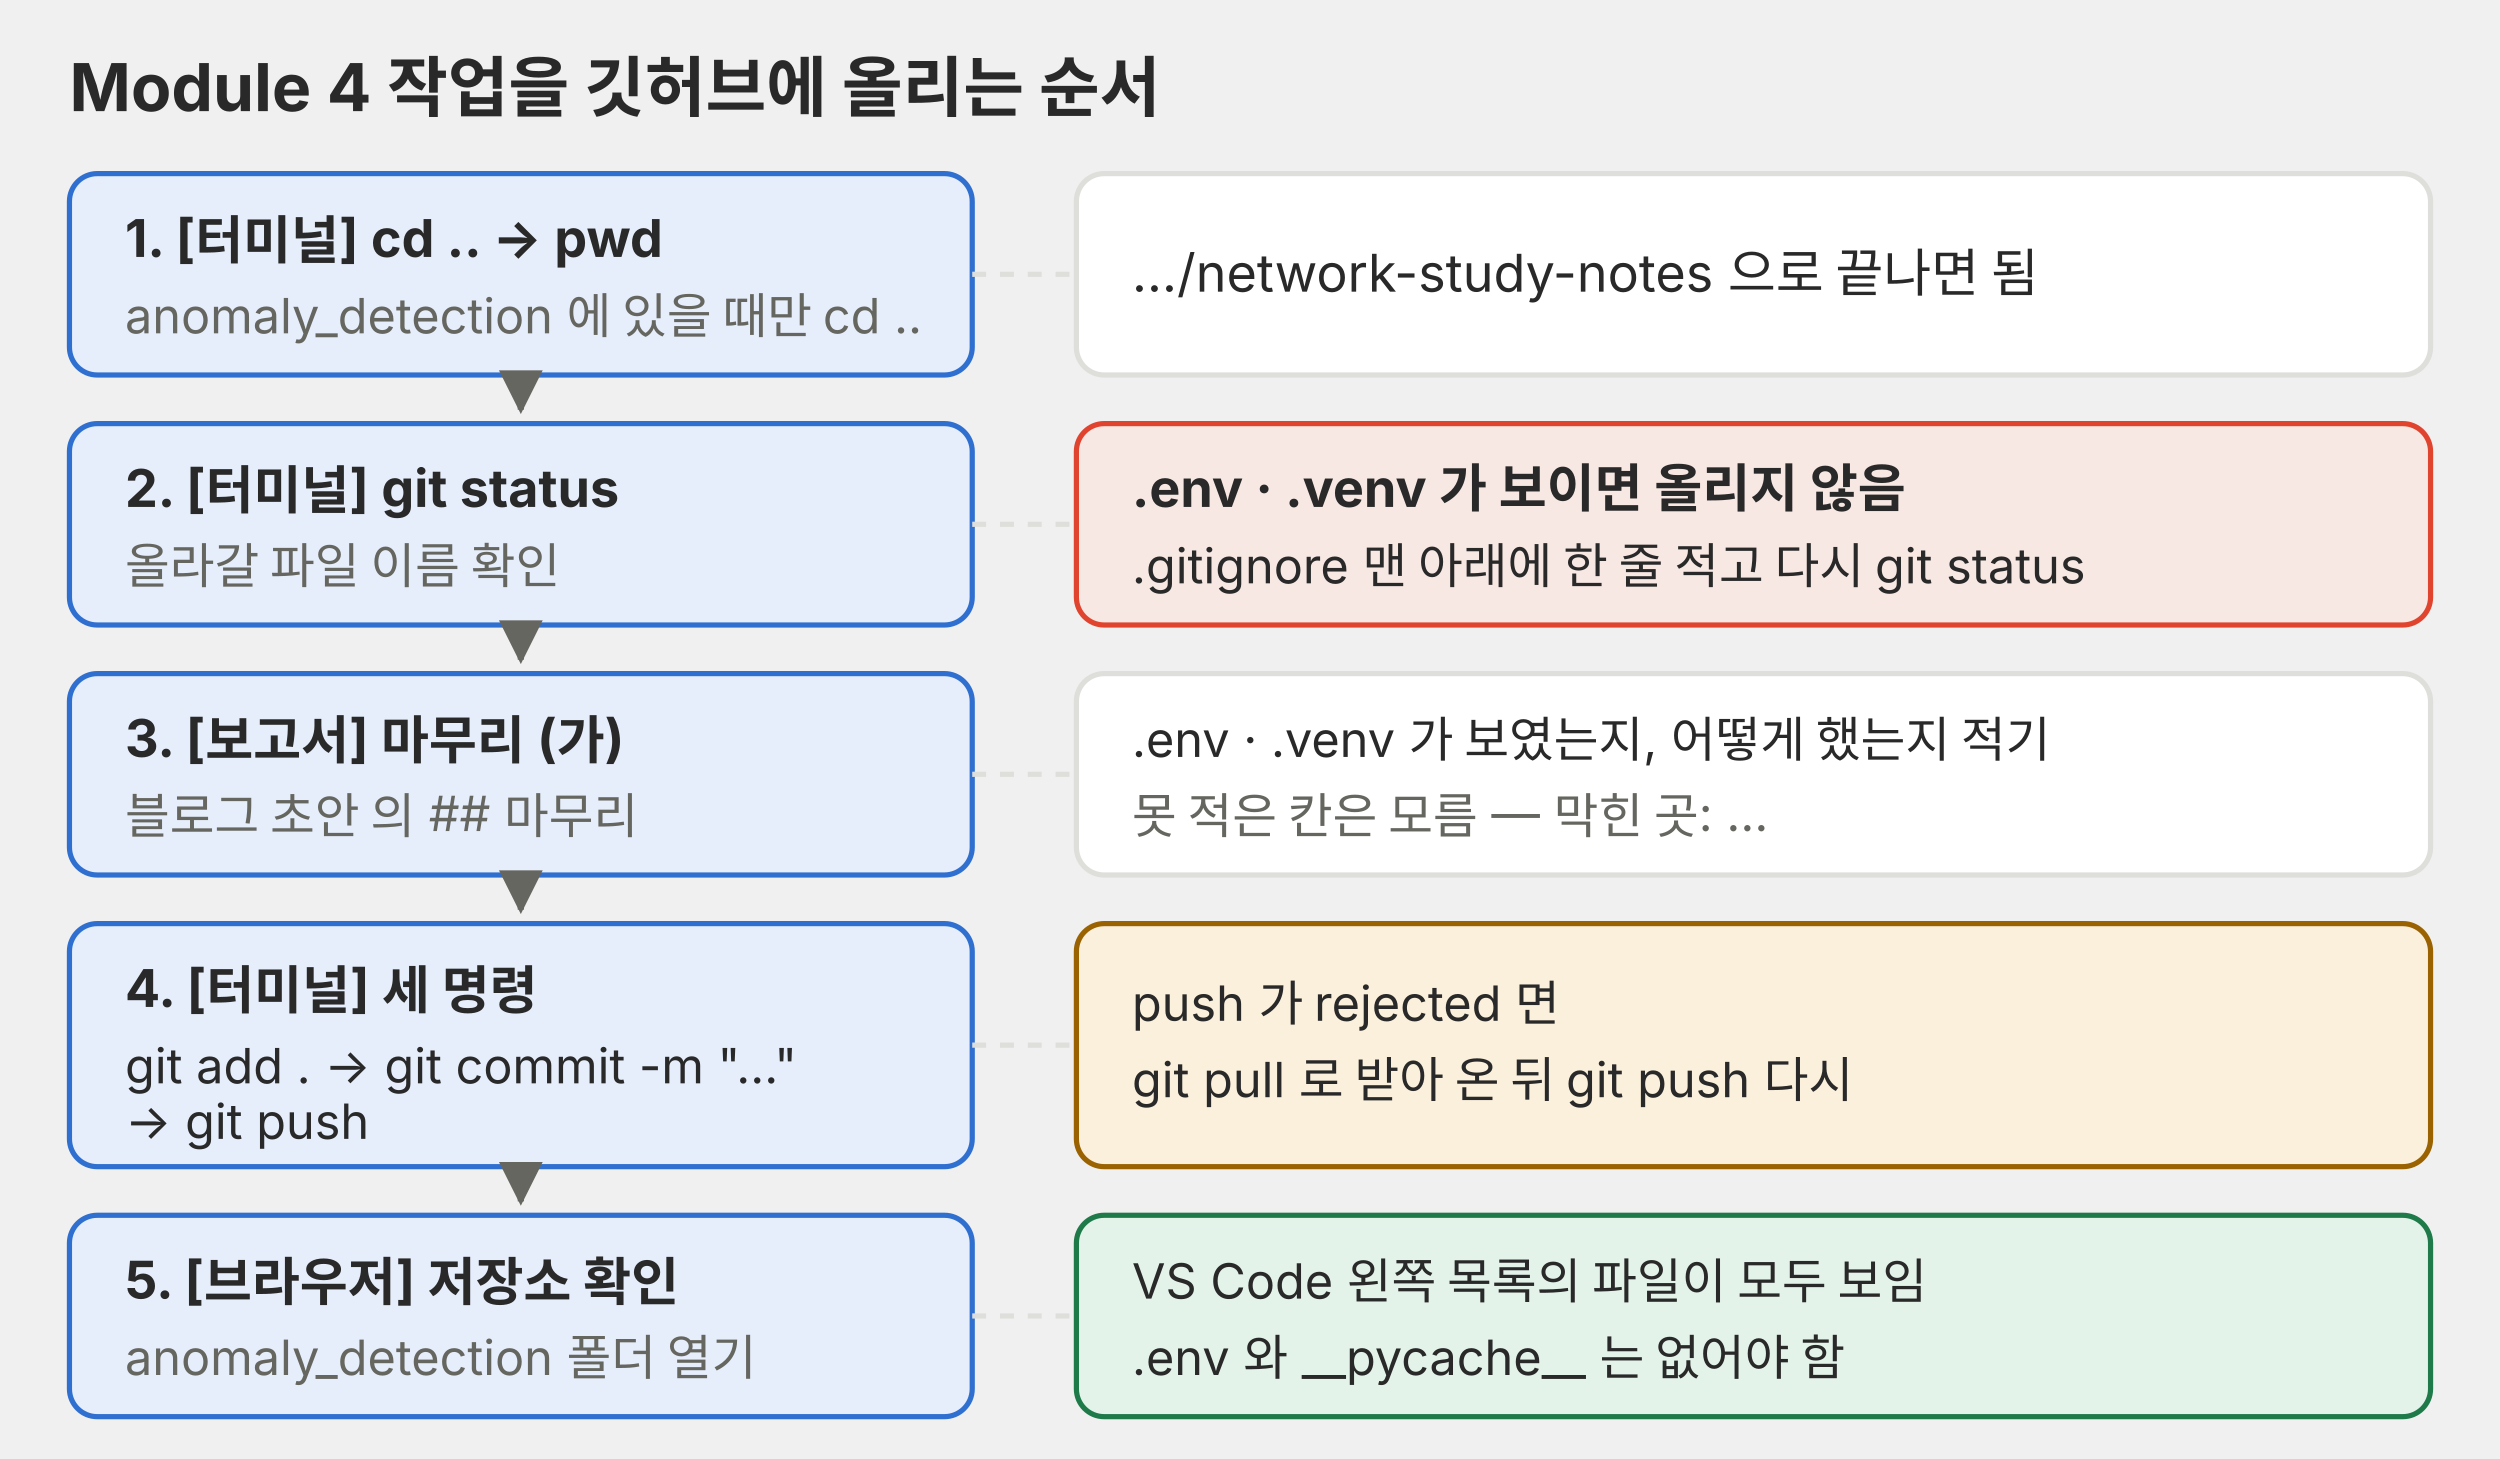
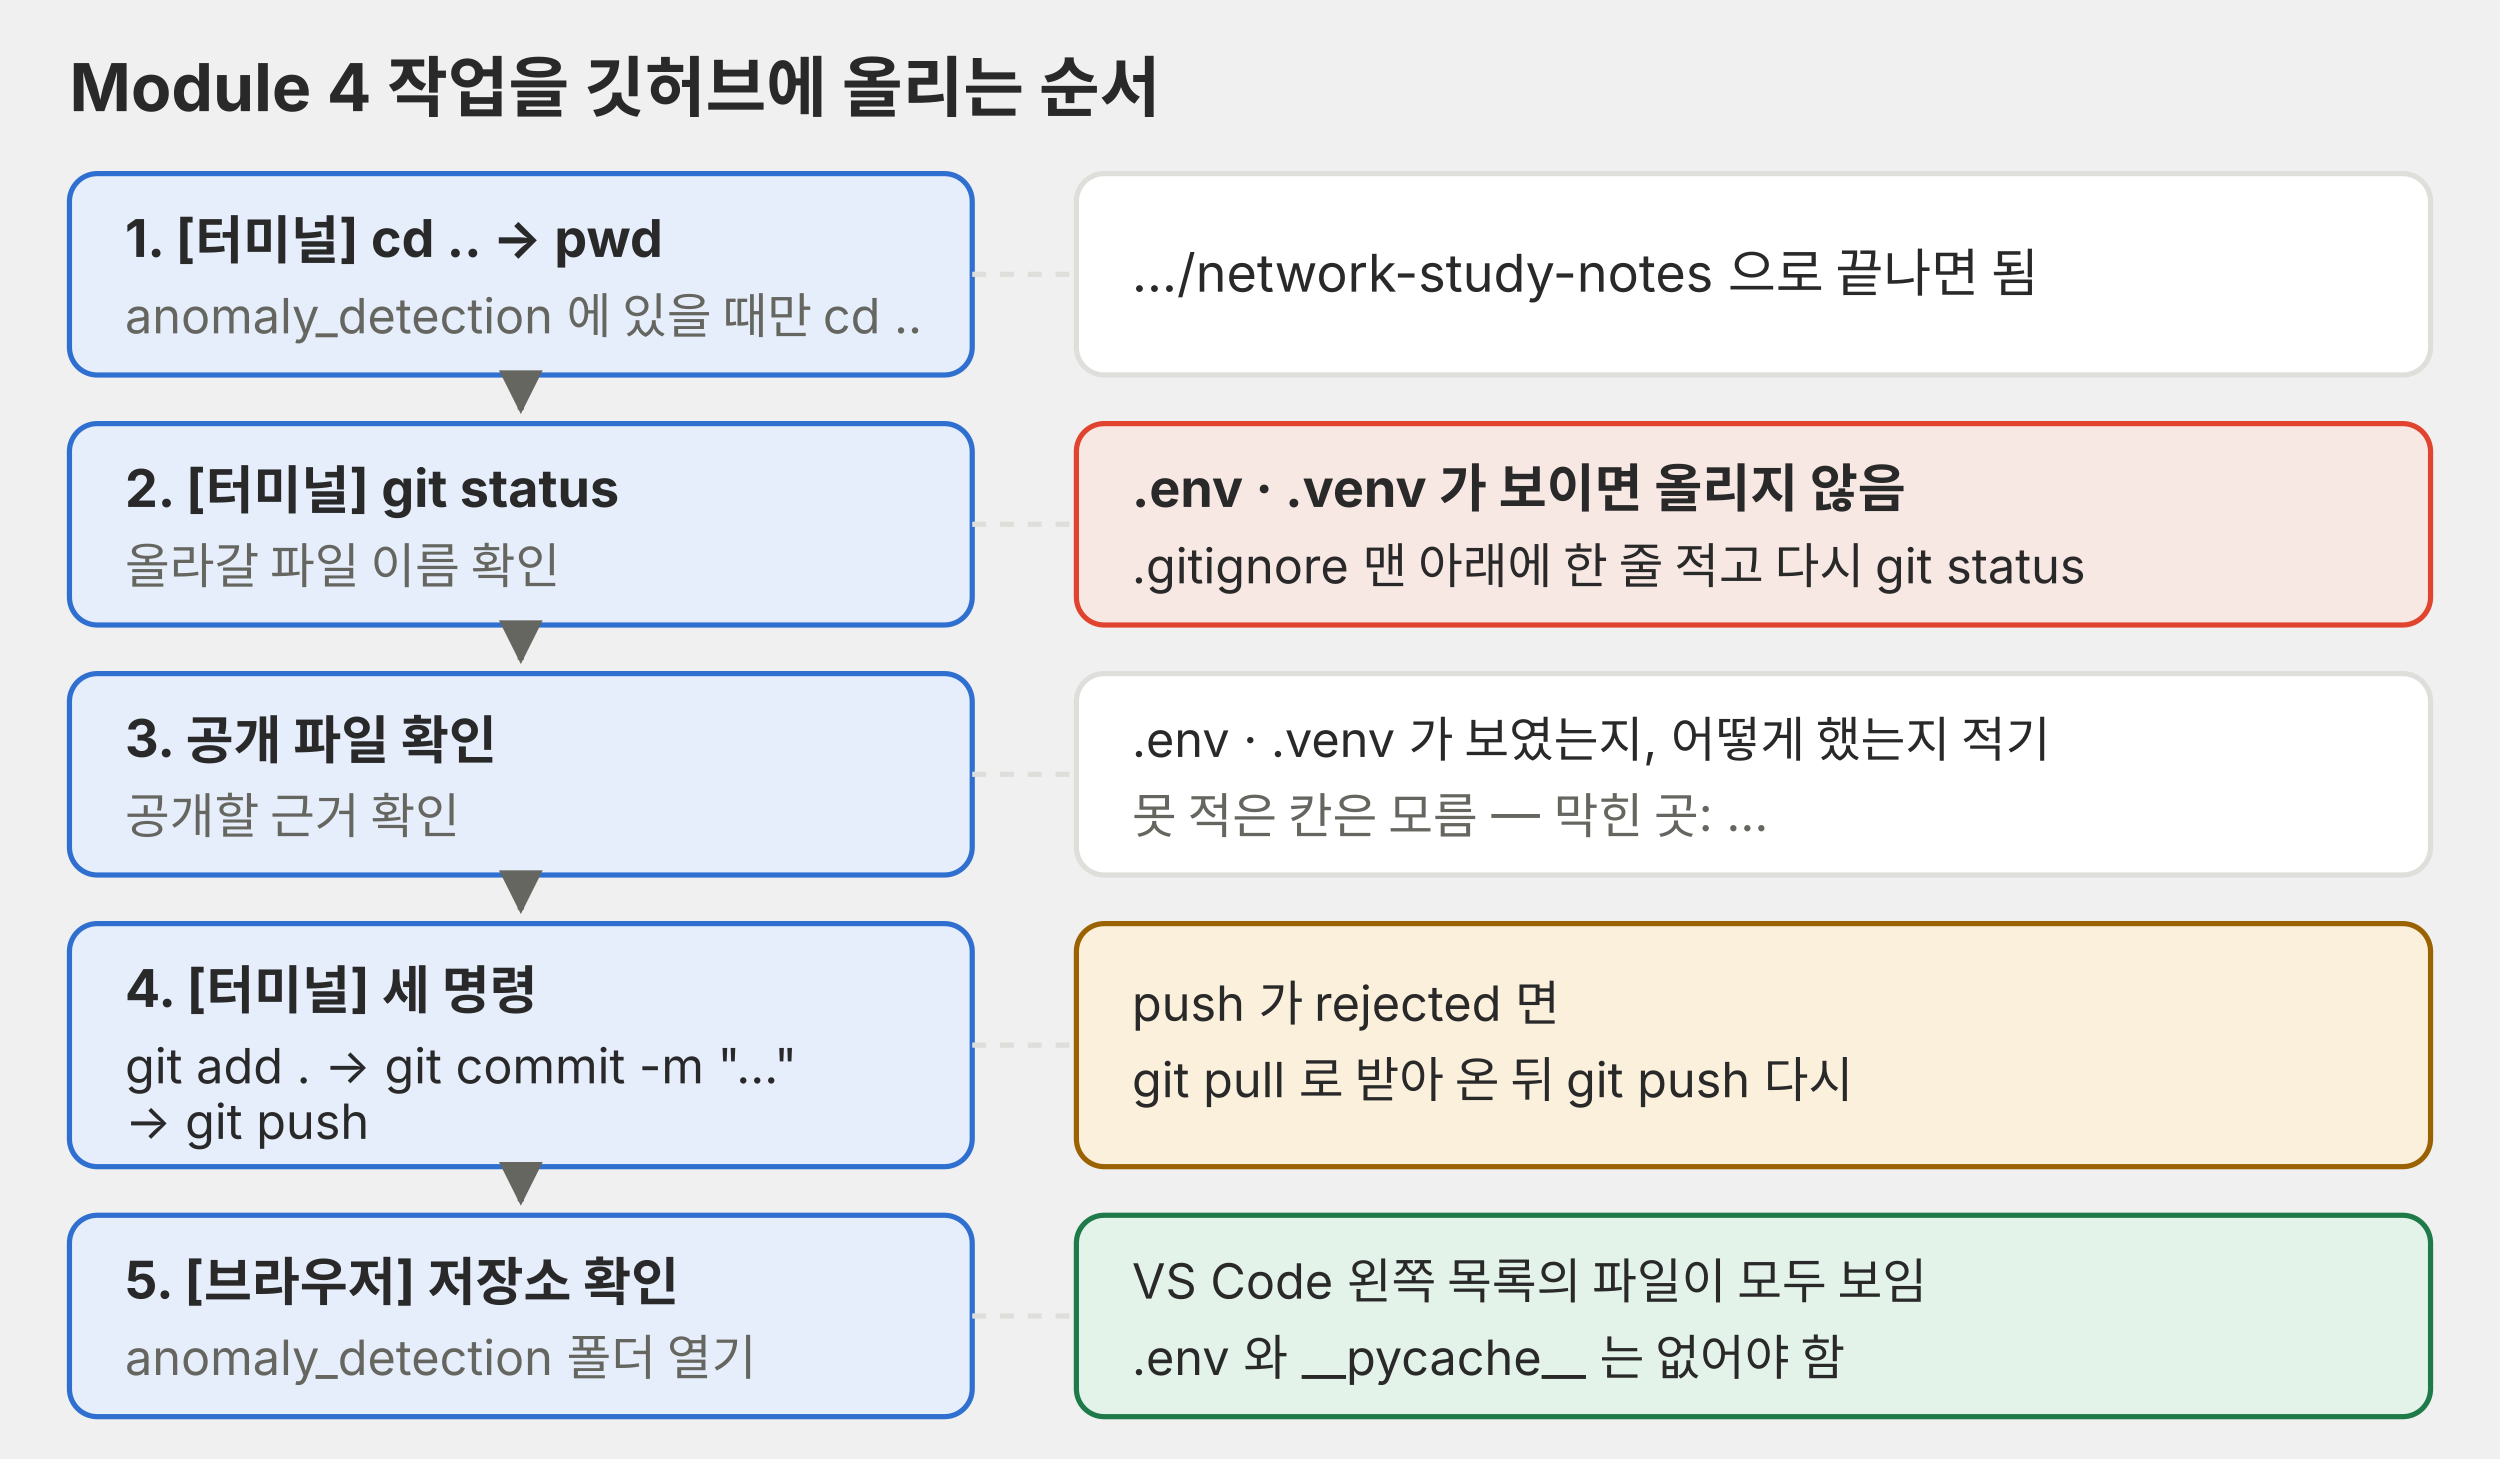
<svg xmlns="http://www.w3.org/2000/svg" viewBox="0 0 720 420" role="img">
  <defs>
    <marker id="a-p07" viewBox="0 0 10 10" refX="9" refY="5" markerWidth="7" markerHeight="7" orient="auto-start-reverse">
      <path d="M0,0 L10,5 L0,10 z" fill="#666660" />
    </marker>
  </defs>
  <g font-family="Pretendard, 'Noto Sans KR', -apple-system, 'Segoe UI', sans-serif">
    <text x="20" y="32" font-size="19" fill="#292929" font-weight="700">Module 4 작업을 깃허브에 올리는 순서</text>
    <g fill="#e6eefb" stroke="#2f6fd0" stroke-width="1.5">
      <rect x="20" y="50" width="260" height="58" rx="8" />
      <rect x="20" y="122" width="260" height="58" rx="8" />
      <rect x="20" y="194" width="260" height="58" rx="8" />
      <rect x="20" y="266" width="260" height="70" rx="8" />
      <rect x="20" y="350" width="260" height="58" rx="8" />
    </g>
    <g fill="none" stroke="#666660" stroke-width="1.8" marker-end="url(#a-p07)">
      <polyline points="150,108 150,118" />
      <polyline points="150,180 150,190" />
      <polyline points="150,252 150,262" />
      <polyline points="150,336 150,346" />
    </g>
    <text font-size="15" fill="#292929">
      <tspan x="36" y="74" font-weight="700">1. [터미널] cd .. → pwd</tspan>
      <tspan x="36" y="96" font-size="14" fill="#666660">anomaly_detection 에 있을 때만 cd ..</tspan>
      <tspan x="36" y="146" font-weight="700">2. [터미널] git status</tspan>
      <tspan x="36" y="168" font-size="14" fill="#666660">올라갈 파일 이름 확인</tspan>
-       <tspan x="36" y="218" font-weight="700">3. [보고서] 마무리 (가)</tspan>
-       <tspan x="36" y="240" font-size="14" fill="#666660">블로그 초안 의 ## 마무리</tspan>
+       <tspan x="36" y="218" font-weight="700">3. 공개 파일 확인</tspan>
+       <tspan x="36" y="240" font-size="14" fill="#666660">공개할 근거 확인</tspan>
      <tspan x="36" y="290" font-weight="700">4. [터미널] 세 명령</tspan>
      <tspan x="36" y="312" font-size="14">git add . → git commit -m "…"</tspan>
      <tspan x="36" y="328" font-size="14">→ git push</tspan>
      <tspan x="36" y="374" font-weight="700">5. [브라우저] 저장소 확인</tspan>
      <tspan x="36" y="396" font-size="14" fill="#666660">anomaly_detection 폴더 열기</tspan>
    </text>
    <g fill="none" stroke="#dededb" stroke-width="1.5" stroke-dasharray="4 4">
      <line x1="280" y1="79" x2="310" y2="79" />
      <line x1="280" y1="151" x2="310" y2="151" />
      <line x1="280" y1="223" x2="310" y2="223" />
      <line x1="280" y1="301" x2="310" y2="301" />
      <line x1="280" y1="379" x2="310" y2="379" />
    </g>
    <rect x="310" y="50" width="390" height="58" rx="8" fill="#ffffff" stroke="#dededb" stroke-width="1.5" />
    <text x="326" y="84" font-size="15" fill="#292929">…/network-study-notes 으로 끝나면 됨</text>
    <rect x="310" y="122" width="390" height="58" rx="8" fill="#f8e8e3" stroke="#e0442e" stroke-width="1.5" />
    <text x="326" y="146" font-size="15" fill="#292929" font-weight="700">.env · .venv 가 보이면 올리지 않음</text>
    <text x="326" y="168" font-size="14" fill="#292929">.gitignore 맨 아래에 한 줄 적고 다시 git status</text>
    <rect x="310" y="194" width="390" height="58" rx="8" fill="#ffffff" stroke="#dededb" stroke-width="1.5" />
    <text x="326" y="218" font-size="14" fill="#292929">.env · .venv 가 보였는지, 어떻게 했는지 적기</text>
    <text x="326" y="240" font-size="14" fill="#666660">못 적은 칸은 모름 — 막힌 곳: …</text>
    <rect x="310" y="266" width="390" height="70" rx="8" fill="#fbf0dc" stroke="#9a6200" stroke-width="1.5" />
    <text x="326" y="294" font-size="14" fill="#292929">push 가 rejected 면</text>
    <text x="326" y="316" font-size="14" fill="#292929">git pull 로 받아 온 뒤 git push 다시</text>
    <rect x="310" y="350" width="390" height="58" rx="8" fill="#e4f3ea" stroke="#1f7a4a" stroke-width="1.5" />
    <text x="326" y="374" font-size="14" fill="#292929">VS Code 왼쪽 목록의 파일이 모두 보임</text>
    <text x="326" y="396" font-size="14" fill="#292929">.env 와 __pycache__ 는 없어야 함</text>
  </g>
</svg>
